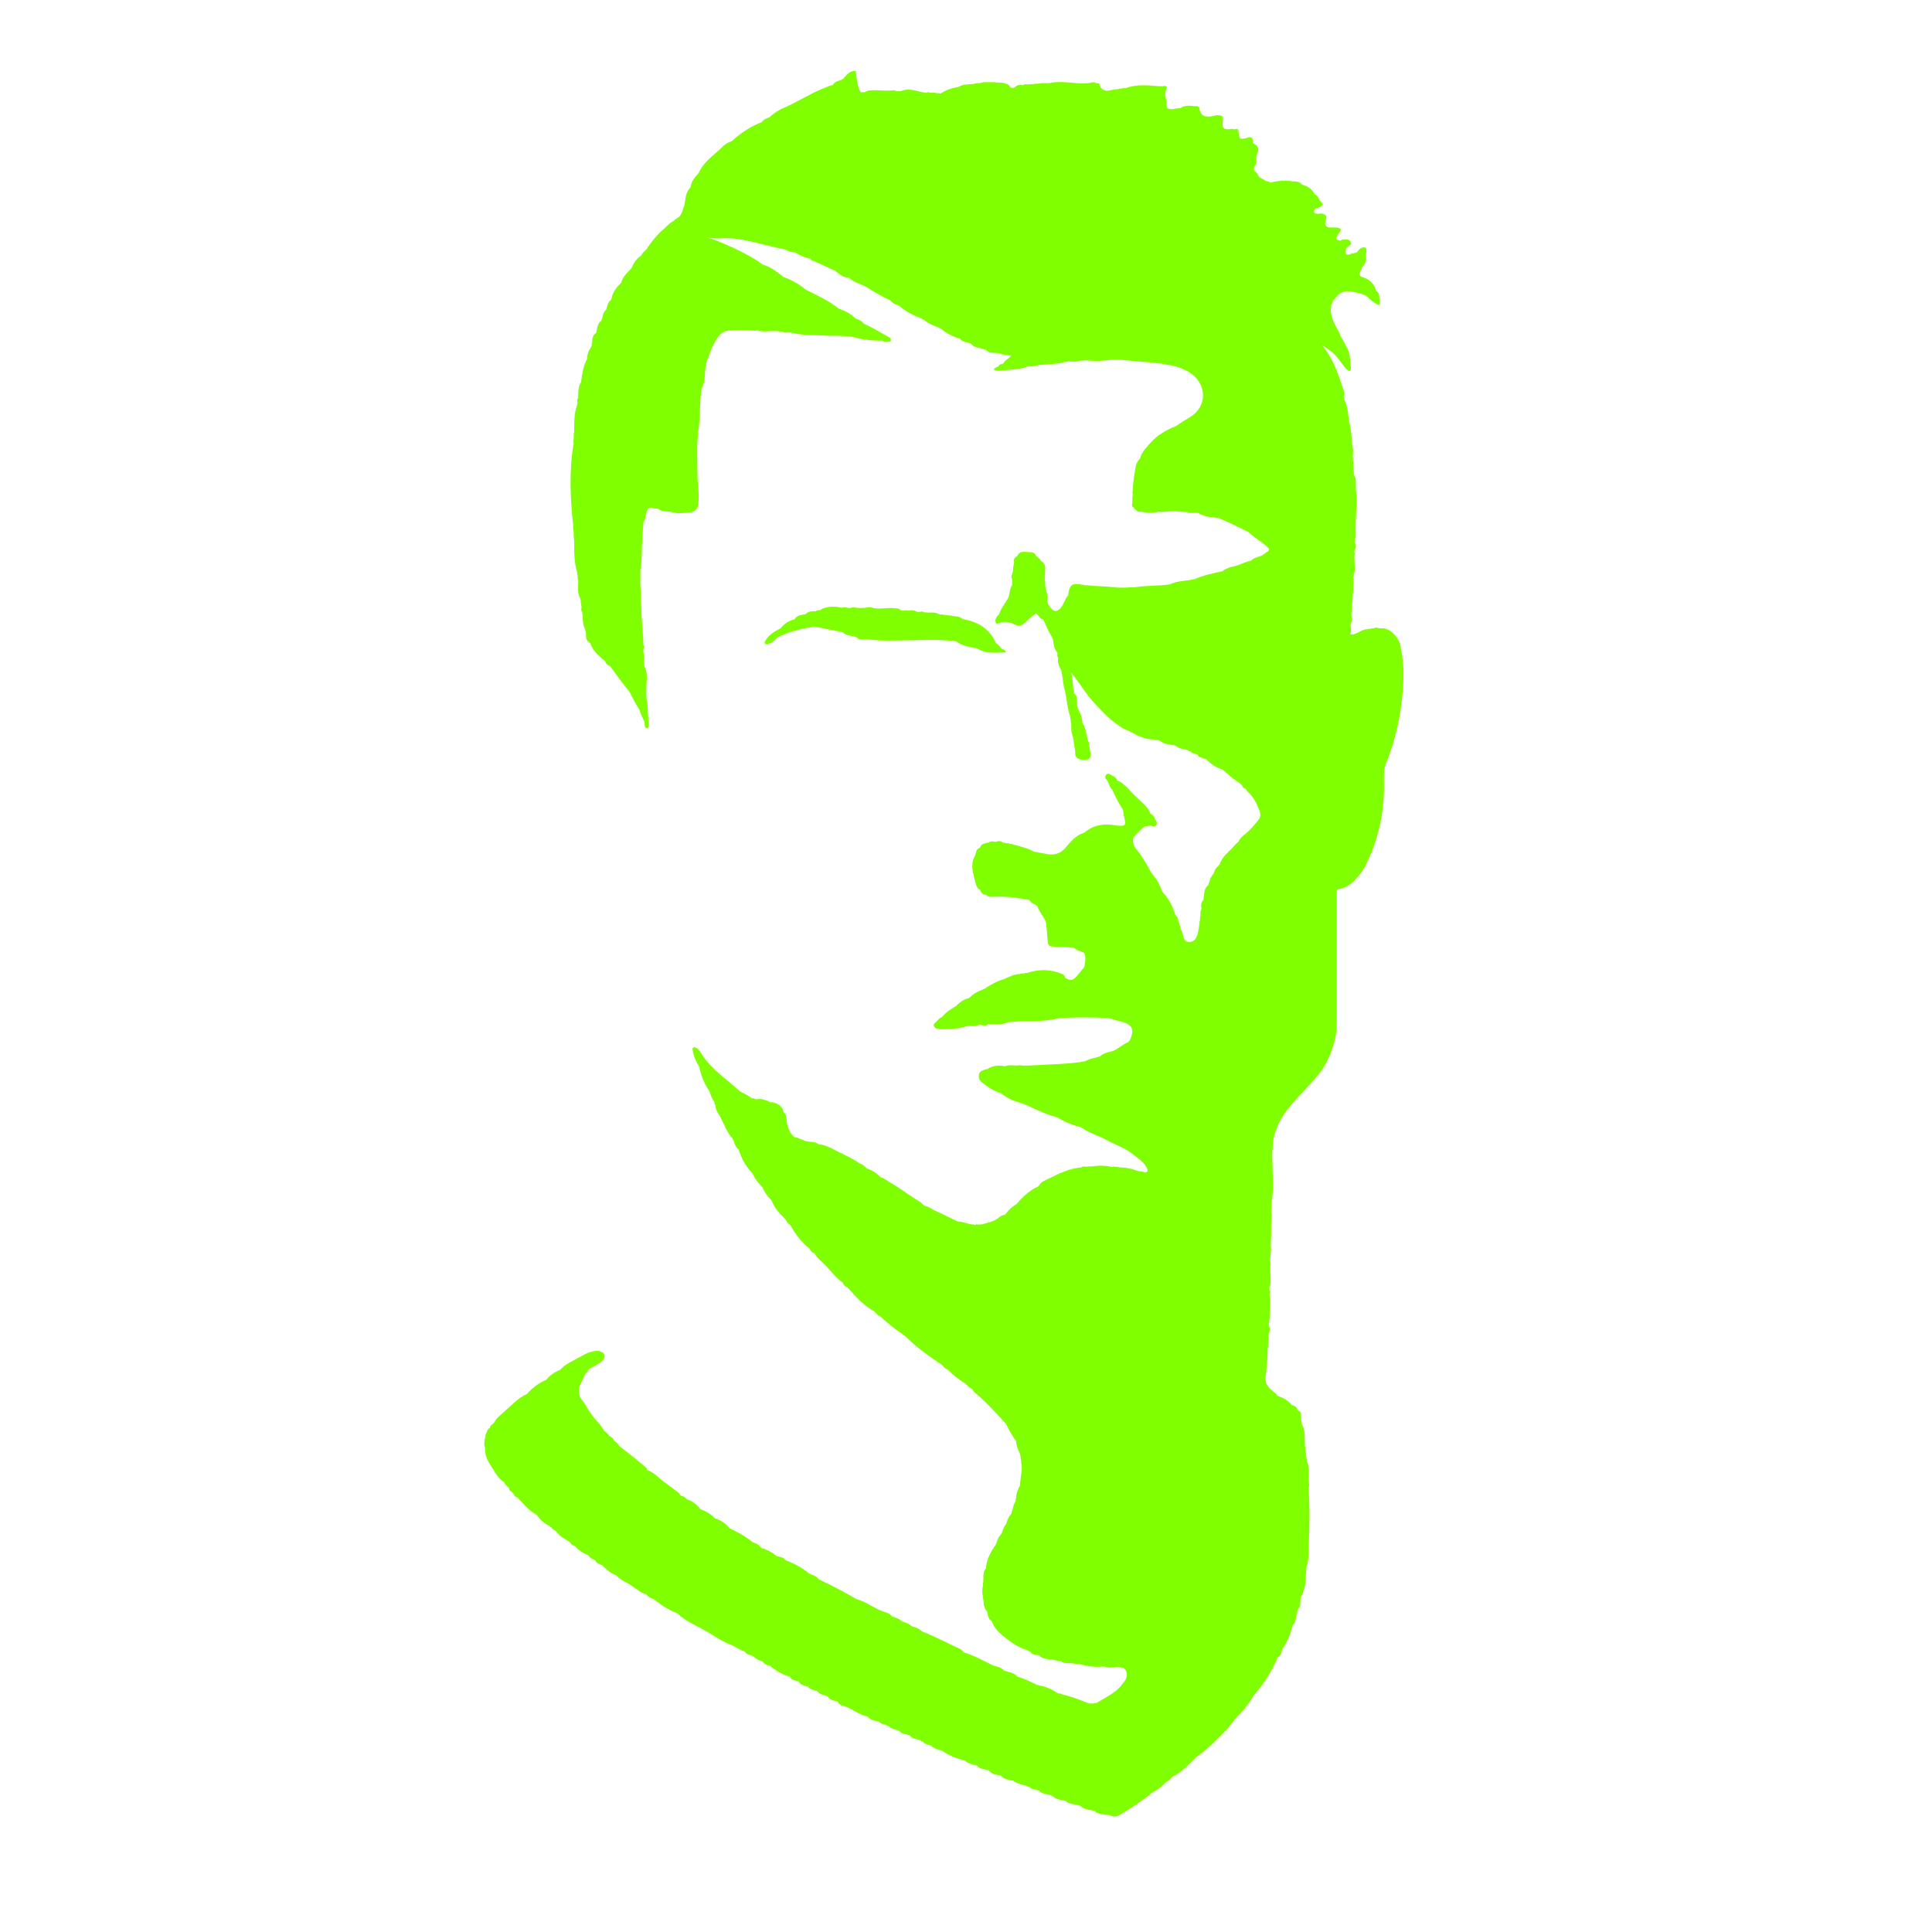
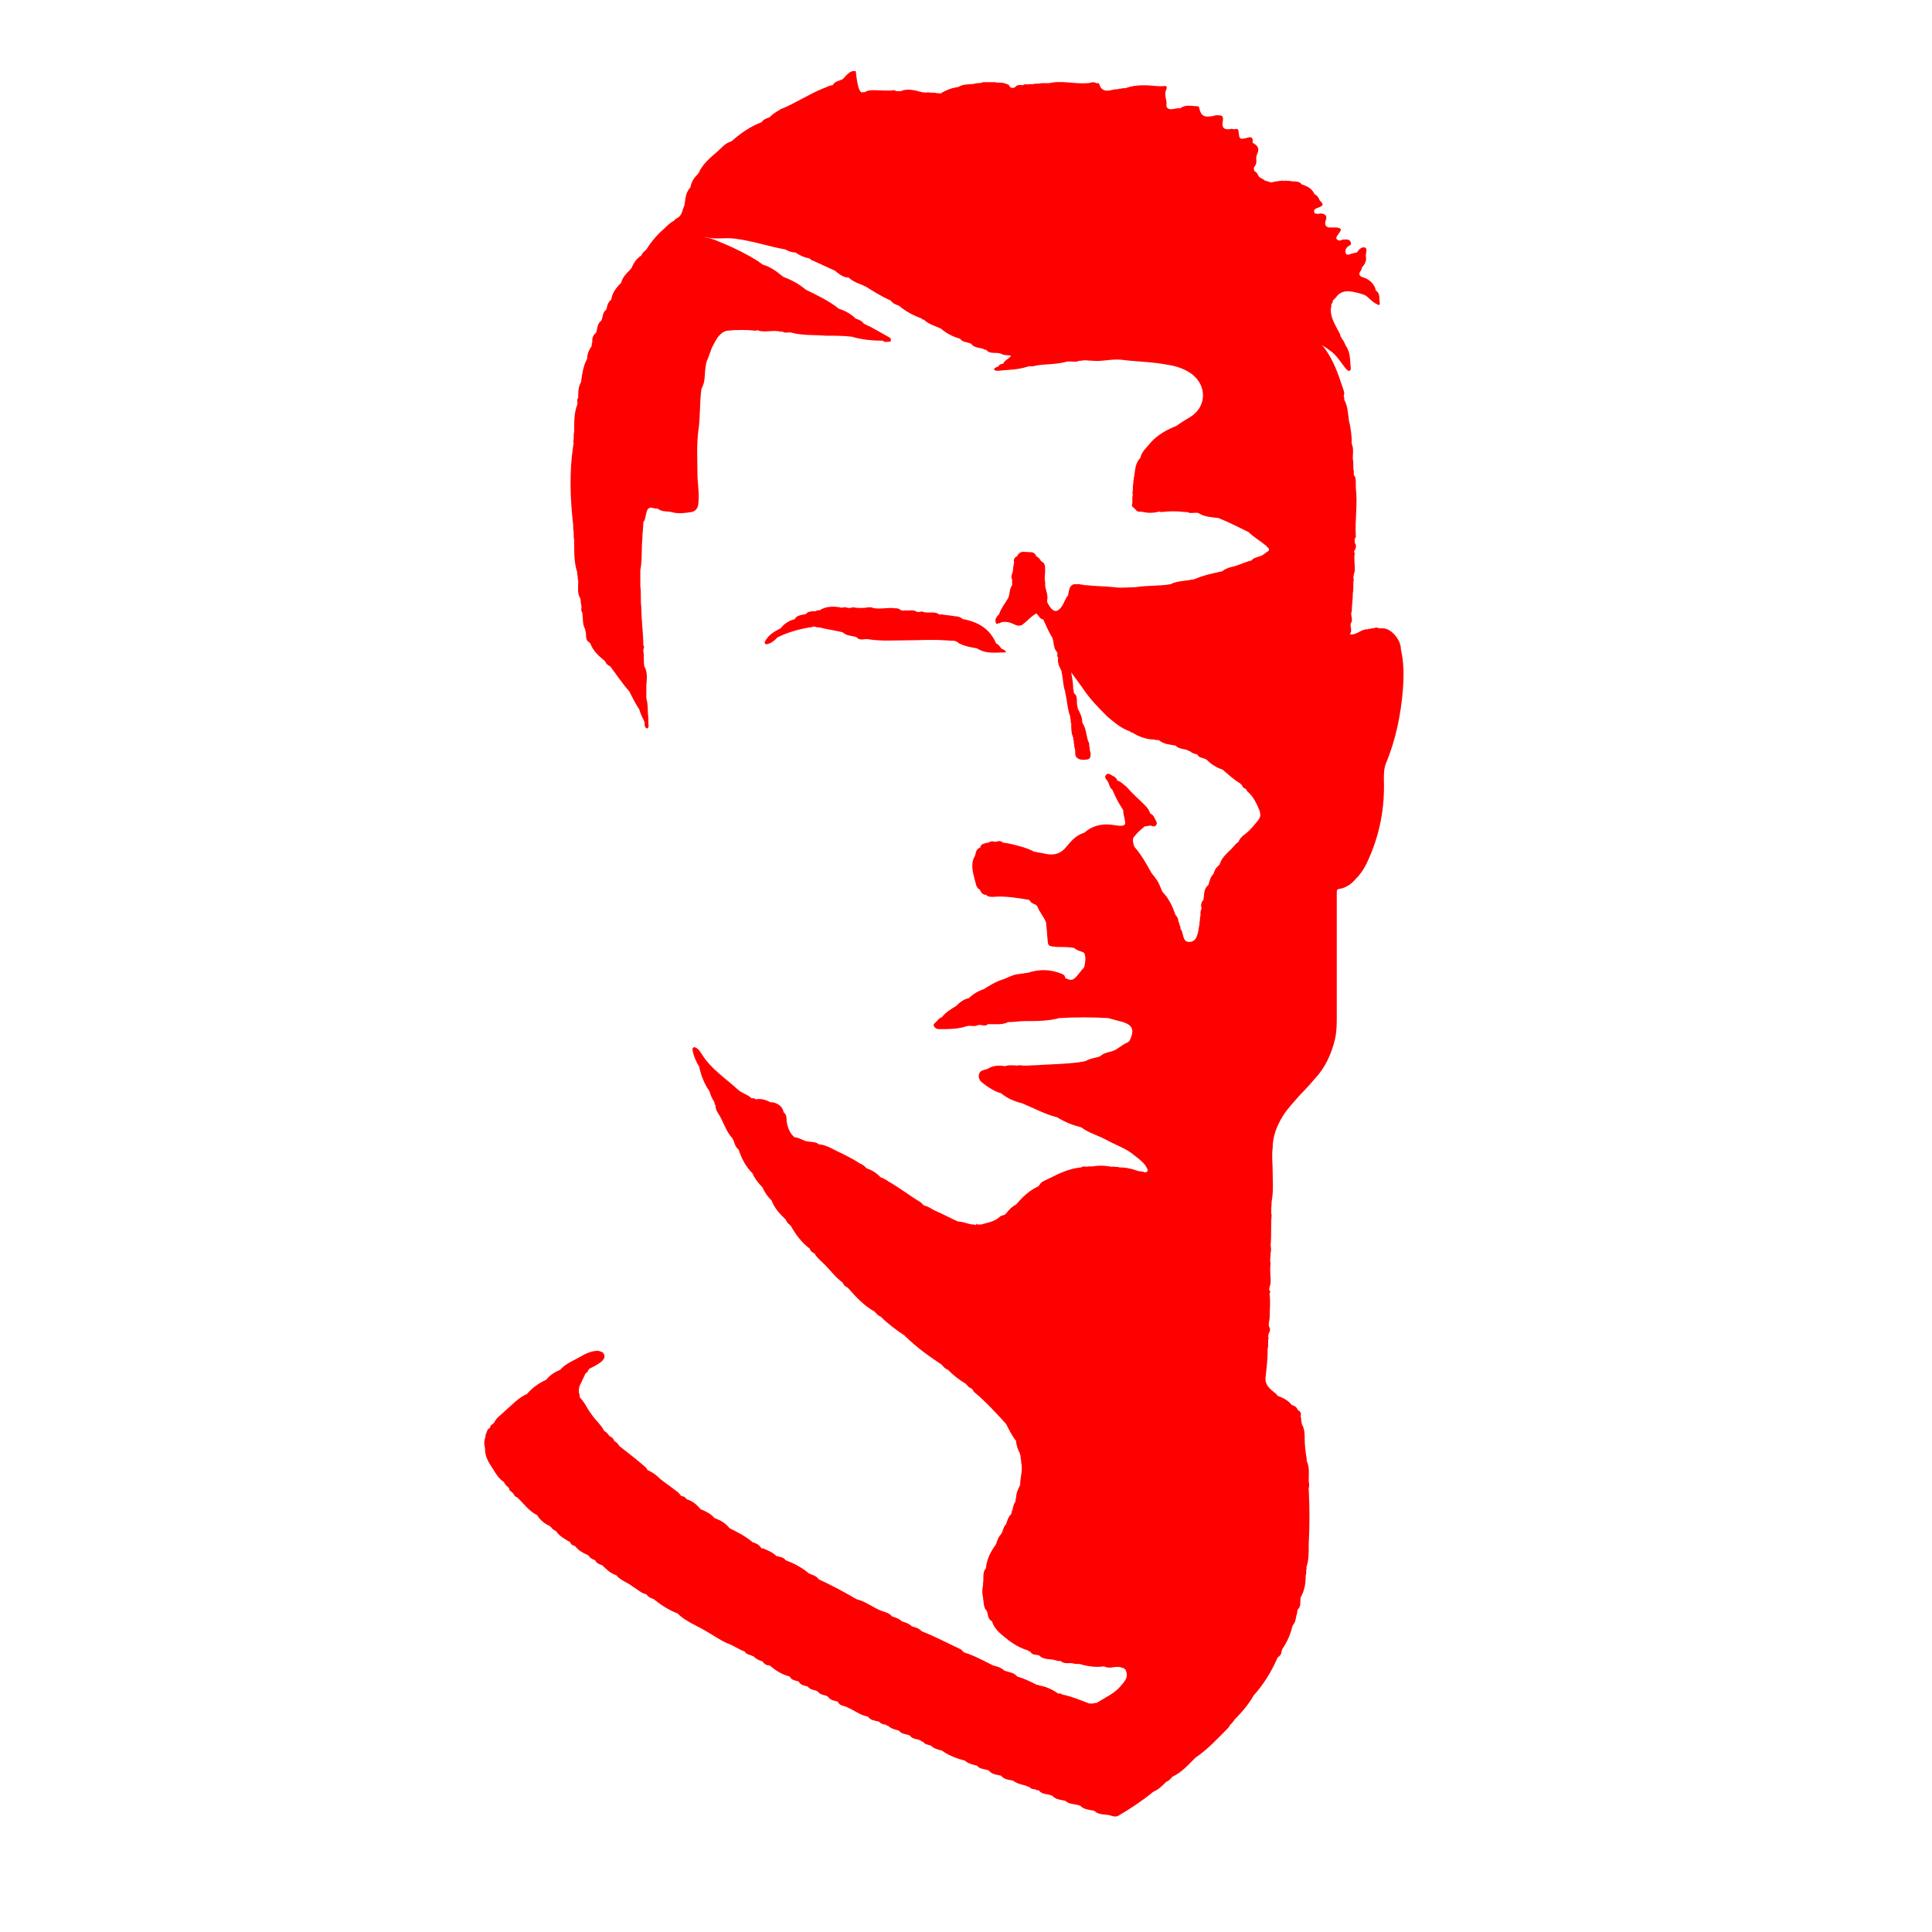
<svg xmlns="http://www.w3.org/2000/svg" version="1.1" id="Layer_1" x="0px" y="0px" viewBox="0 0 192.8 192.8" style="enable-background:new 0 0 192.8 192.8;" xml:space="preserve">
  <style type="text/css">
- 	.st0{fill:chartreuse;}
+ 	.st0{fill:red;}
</style>
  <path class="st0" d="M86.1,9.2c0.1,0,0.1,0,0.2,0c0.3-0.2,0.6-0.2,1-0.2c0.6,0,1.3,0.1,1.9,0c0.1,0,0.2,0.1,0.3,0.1  c0.1,0,0.2,0,0.4,0C90.5,8.8,91.3,9,92,9.2c0.2,0,0.4,0.1,0.6,0c0.3,0.1,0.6,0,0.9,0.1c0,0,0.1,0,0.1,0c0,0,0.1,0,0.1,0  c0.1,0,0.2,0.1,0.2,0c0.5-0.3,1-0.5,1.6-0.6c0,0,0.1,0,0.1,0c0.6-0.4,1.2-0.2,1.9-0.4c0.2,0,0.4,0,0.6-0.1c0.4,0,0.8,0,1.2,0  c0.3,0.1,0.6,0,0.9,0.1c0.3,0.1,0.5,0.1,0.6,0.4c0.2,0.1,0.3,0.1,0.5,0l0,0c0.2-0.3,0.6-0.2,0.8-0.2l0,0c0.2-0.2,0.4,0,0.6-0.1  c0.1,0,0.3,0,0.4,0c0.2-0.1,0.5,0,0.8-0.1c0.3,0,0.5,0,0.8,0c1.2-0.3,2.5,0.1,3.8,0c0.3,0,0.6-0.2,0.9,0c0.1,0,0.1,0,0.2,0  c0.2,0.1,0.1,0.3,0.3,0.5l0,0c0.5,0.5,1,0.1,1.6,0.1c0,0,0.1,0,0.1,0c0.1-0.1,0.3,0,0.4-0.1c0.1,0,0.2,0,0.3,0  c1.1-0.4,2.2-0.3,3.3-0.2c0.2,0,0.3,0,0.5,0c0.3-0.1,0.4,0.1,0.3,0.3c-0.3,0.6,0.1,1.1,0,1.6c0,0.3,0.2,0.4,0.5,0.4  c0.2,0,0.5-0.1,0.7-0.1c0.1,0,0.1,0,0.2,0c0.5-0.4,1.1-0.2,1.7-0.2c0.1,0,0.2,0.1,0.2,0.3c0.2,0.7,0.5,0.8,1.2,0.7  c0.2,0,0.3-0.1,0.5-0.1c0.7,0,0.7,0.1,0.6,0.8c0,0,0,0.1,0,0.1c0,0.4,0.2,0.5,0.6,0.5c0.2,0,0.3-0.1,0.5,0c0,0,0.1,0,0.1,0  c0.3-0.1,0.4,0,0.4,0.3c0.1,0.7,0.1,0.7,0.7,0.6c0.3-0.1,0.8-0.3,0.7,0.4c0,0,0,0.1,0.1,0.1c0.5,0.3,0.6,0.6,0.3,1.2l0,0  c-0.1,0.4,0.1,0.8-0.2,1.1l0,0c-0.1,0.2-0.1,0.3,0,0.5l0,0c0.3,0.1,0.3,0.4,0.5,0.6l0,0c0.2,0.1,0.4,0.2,0.5,0.3l0,0l0,0  c0.2,0.1,0.4,0.1,0.6,0.2l0,0c0.2,0,0.4-0.1,0.6-0.1c0,0,0.1,0,0.1,0c0.2-0.1,0.4,0,0.5-0.1c0.1,0.1,0.2,0.1,0.2,0  c0.2,0.1,0.5,0,0.7,0.1c0,0,0,0,0.1,0c0.3,0,0.7,0,0.9,0.3l0,0l0,0c0.6,0.2,1,0.4,1.3,1l0,0c0.3,0.1,0.4,0.4,0.5,0.6l0,0  c0.4,0.4,0.4,0.5-0.1,0.7c-0.3,0.1-0.6,0.2-0.4,0.6c0.2,0,0.4,0.1,0.5,0c0.5,0,0.8,0.2,0.6,0.7c-0.1,0.3-0.1,0.6,0.3,0.7  c0.3,0,0.5,0,0.8,0c0.5,0.1,0.5,0.2,0.2,0.6c-0.1,0.2-0.5,0.5,0,0.7c0.1,0,0.2,0,0.2,0c0.1-0.1,0.3-0.1,0.5-0.1c0.2,0,0.4,0,0.5,0.3  c0.1,0.2-0.1,0.3-0.3,0.4c-0.2,0.2-0.3,0.4-0.2,0.7c0.1,0.2,0.4,0.1,0.6,0c0.2,0,0.3-0.1,0.5-0.1l0,0l0,0c0.2-0.3,0.5-0.6,0.8-0.5  c0.3,0.1,0.1,0.5,0.1,0.8c0,0,0,0.1,0,0.1c0.1,0.4-0.1,0.8-0.4,1.1l0,0c0,0.1,0,0.2-0.1,0.3c-0.3,0.4-0.1,0.6,0.3,0.7  c0.6,0.2,1.1,0.7,1.2,1.3l0,0c0.5,0.3,0.3,0.9,0.4,1.3c0,0.1-0.1,0.2-0.2,0.1l0,0l0,0c-0.5-0.2-0.8-0.6-1.2-0.9l0,0  c-0.4-0.2-0.9-0.3-1.4-0.4c-0.6-0.1-1.2,0-1.6,0.6c-0.1,0.1-0.2,0.2-0.3,0.3l0,0l0,0c0,0.1,0,0.2-0.1,0.3l0,0  c-0.1,0.1,0,0.3-0.1,0.5c0,0,0,0.1,0,0.1c0,0,0,0,0,0c0,0.9,0.5,1.6,0.9,2.4c0.1,0.1,0,0.2,0.1,0.3l0,0c0.1,0.1,0.1,0.2,0.1,0.2l0,0  c0.2,0.2,0.3,0.5,0.4,0.7l0,0c0.5,0.7,0.4,1.5,0.5,2.2c0,0.1,0,0.2-0.1,0.3c-0.1,0.1-0.2-0.1-0.3-0.1c-0.6-0.7-1-1.5-1.8-2  c-0.2-0.2-0.5-0.3-0.7-0.5c1.1,1.3,1.6,2.8,2.1,4.3c0.1,0.3,0.2,0.5,0.1,0.8c0,0,0,0.1,0,0.1c0.1,0.1,0,0.3,0.1,0.4l0,0  c0.3,0.6,0.3,1.2,0.4,1.8c0,0,0,0.1,0,0.1c0.2,0.8,0.3,1.6,0.3,2.4l0,0c0.2,0.5,0.1,0.9,0.1,1.4c0,0,0,0.1,0,0.1  c0.1,0.4,0,0.8,0.1,1.2c0,0.2,0,0.3,0,0.4c0.2,0.2,0.2,0.5,0.2,0.8c0,0.2,0,0.3,0,0.5c0.2,1.6-0.1,3.2,0,4.8c0,0.1,0,0.2-0.1,0.2  c0,0.2,0,0.3,0,0.5c0.2,0.2,0.1,0.5,0,0.7c-0.1,0.1-0.1,0.2,0,0.3c-0.1,0.5,0,1,0,1.5c0,0.2,0,0.4-0.1,0.6c0,0.2-0.1,0.4,0,0.5  c-0.1,0.5,0,0.9-0.1,1.4c0,0,0,0.1,0,0.1c0,0.6-0.1,1.1-0.1,1.7l0,0l0,0c-0.2,0.4,0.2,0.8-0.1,1.2l0,0c-0.1,0.4,0.2,0.7-0.1,1.1  c0.7,0.1,1.1-0.5,1.7-0.5c0,0,0.1,0,0.1,0c0.1-0.1,0.3,0,0.4-0.1c0.1,0,0.1,0,0.2,0c0.2-0.1,0.3-0.1,0.5,0c0.1,0,0.3,0,0.4,0  c0.8,0,1.8,1.1,1.8,2.1c0.3,1.3,0.3,2.6,0.2,4c-0.2,2.5-0.7,5-1.7,7.4c-0.2,0.5-0.2,1.1-0.2,1.6c0.1,2.8-0.4,5.5-1.6,8.1  c-0.3,0.7-0.7,1.3-1.2,1.8c-0.4,0.5-1,0.9-1.6,1c-0.2,0-0.3,0.1-0.3,0.3c0,0.1,0,0.3,0,0.4c0,4,0,7.9,0,11.9c0,0.8,0,1.7-0.2,2.5  c-0.3,1.2-0.8,2.4-1.6,3.4c-0.6,0.7-1.2,1.4-1.9,2.1c-0.6,0.7-1.2,1.3-1.7,2.1c-0.6,1-1,2-1,3.2c-0.1,0.7,0,1.5,0,2.2  c0,1,0.1,2.1-0.1,3.1c0,0.5-0.1,0.9,0,1.4c-0.1,1,0,1.9-0.1,2.9c0,0.3,0.1,0.5,0,0.8c0,0.4-0.1,0.8,0,1.1c-0.1,0.6,0,1.1,0,1.7  c0,0.2,0,0.4-0.1,0.6c0,0.1-0.1,0.2,0,0.4c0.1,0.1,0.1,0.2,0,0.2l0,0c0,0.1,0,0.1,0,0.2l0,0c0.1,0.8,0,1.5,0,2.3c0,0.3-0.2,0.7,0,1  c0.1,0.2,0,0.4-0.1,0.6c0,0.1-0.1,0.3,0,0.4c-0.1,0.4,0,0.8-0.1,1.1c0,0.1,0,0.2,0,0.2c0,0.9-0.1,1.7-0.2,2.6  c-0.1,0.7,0.3,1.1,0.8,1.5c0.1,0.1,0.3,0.2,0.4,0.4l0,0c0.6,0.2,1.1,0.5,1.4,0.9l0,0c0.3,0.1,0.5,0.2,0.6,0.5l0,0  c0.2,0.1,0.4,0.3,0.3,0.6c0,0,0,0.1,0,0.1c0.1,0.2,0,0.4,0.1,0.5c0,0.1,0,0.1,0,0.2c0.3,0.5,0.3,1,0.3,1.5c0,0.7,0.1,1.4,0.2,2  c0,0.1,0,0.1,0,0.2c0.3,0.6,0.2,1.3,0.2,1.9c0,0.3,0.1,0.5,0,0.8c0,0,0,0.1,0,0.1c0.1,1.8,0.1,3.7,0,5.5c0,0.1,0,0.2,0,0.2  c0,0.7,0,1.4-0.2,2c0,0.1-0.1,0.1,0,0.2c-0.1,0.2,0,0.5-0.1,0.7l0,0l0,0c0,0.8-0.1,1.5-0.5,2.2l0,0c-0.1,0.4,0.1,0.9-0.3,1.2  c0,0,0,0.1,0,0.1c-0.1,0.1,0,0.3-0.1,0.4l0,0c-0.1,0.4-0.1,0.8-0.4,1.1l0,0c-0.2,0.8-0.5,1.6-1,2.3l0,0c-0.1,0.1,0,0.2-0.1,0.2l0,0  c0,0.3-0.1,0.5-0.4,0.7l0,0c-0.6,1.4-1.4,2.7-2.4,3.8l0,0c-0.5,0.9-1.2,1.7-1.9,2.4l0,0c-0.1,0.2-0.3,0.4-0.5,0.6l0,0l0,0  c0,0.1-0.1,0.2-0.2,0.3c-1,1-2,2.1-3.2,2.9l0,0c-0.7,0.7-1.4,1.5-2.3,1.9l0,0c-0.2,0.2-0.3,0.4-0.6,0.5l0,0l0,0  c-0.4,0.4-0.8,0.8-1.3,1l0,0c-1.1,0.9-2.3,1.7-3.5,2.4c-0.2,0.1-0.4,0.1-0.7,0l0,0c-0.5-0.2-1.2,0-1.7-0.5l0,0  c-0.5-0.1-1-0.1-1.4-0.5l0,0l0,0c-0.5-0.2-1.1-0.1-1.5-0.5l0,0c-0.5-0.1-0.9-0.1-1.3-0.5l0,0c-0.4-0.2-1-0.1-1.3-0.5l0,0  c-0.1-0.1-0.3,0-0.3-0.1l0,0c-0.2-0.1-0.5,0-0.7-0.3l0,0c-0.1,0-0.2,0-0.3-0.1l0,0c-0.4-0.1-0.9-0.2-1.3-0.5l0,0  c-0.4-0.1-0.9-0.1-1.2-0.5l0,0c-0.4-0.1-0.9-0.1-1.2-0.5l0,0c-0.4-0.2-0.9-0.1-1.2-0.5l0,0c-0.4-0.1-0.9-0.2-1.2-0.5l0,0  c-0.8-0.2-1.6-0.5-2.3-1l0,0c-0.4-0.1-0.8-0.2-1.1-0.5l0,0c-0.3-0.1-0.6-0.1-0.8-0.4l0,0c-0.1,0-0.2,0-0.2-0.1l0,0  c-0.4-0.2-0.8-0.1-1.1-0.5l0,0c-0.4-0.2-0.8-0.1-1.1-0.5l0,0c-0.4-0.1-0.8-0.2-1.1-0.5l0,0c-0.1,0-0.2,0-0.2-0.1l0,0  c-0.3,0-0.5-0.1-0.7-0.3l0,0c-0.4-0.1-0.8-0.1-1.1-0.5l0,0c-0.7-0.1-1.3-0.6-2-0.9c-0.3-0.2-0.8-0.1-1-0.6l0,0  c-0.4-0.1-0.7-0.1-1-0.5l0,0c-0.3-0.2-0.7-0.1-1-0.5l0,0c-0.3-0.2-0.7-0.1-1-0.5l0,0c-0.3-0.1-0.7-0.1-0.9-0.5l0,0  c-0.3-0.1-0.7-0.1-0.9-0.5l0,0c-0.8-0.2-1.4-0.6-2-1.1l0,0c-0.3,0-0.5-0.1-0.7-0.4l0,0l0,0c-0.3-0.1-0.6-0.2-0.9-0.5l0,0  c-0.1-0.1-0.2,0-0.2-0.1l0,0c-0.3-0.1-0.5-0.1-0.7-0.4l0,0l0,0c-0.6-0.2-1.1-0.6-1.7-0.8c-0.7-0.3-1.4-0.8-2.1-1.2  c-1-0.6-2.1-1-2.9-1.8l0,0c-0.8-0.3-1.6-0.8-2.2-1.3l0,0l0,0c-0.1,0-0.1,0-0.1-0.1l0,0c-0.3-0.1-0.6-0.2-0.8-0.5l0,0  c-0.5-0.1-0.9-0.5-1.4-0.8c-0.5-0.4-1.2-0.6-1.6-1.1l0,0c-0.6-0.2-1-0.6-1.4-1l0,0c-0.3-0.1-0.6-0.2-0.7-0.5l0,0  c-0.3-0.1-0.5-0.2-0.7-0.5c-0.5-0.2-1-0.5-1.3-0.9l0,0c-0.2-0.1-0.4-0.1-0.5-0.4l0,0c-0.5-0.3-1.1-0.6-1.4-1.1l0,0  c-0.2-0.1-0.4-0.2-0.5-0.4l0,0c-0.1,0-0.1-0.1-0.1-0.1l0,0c-0.5-0.2-1-0.6-1.3-1.1l0,0c-0.8-0.4-1.3-1.1-1.9-1.7l0,0l0,0  c-0.1,0-0.1-0.1-0.1-0.1l0,0l0,0c-0.2,0-0.3-0.2-0.4-0.4l0,0l0,0c-0.1,0-0.1-0.1-0.1-0.1l0,0l0,0c-0.2-0.1-0.3-0.2-0.3-0.4l0,0l0,0  c-0.2-0.2-0.4-0.3-0.5-0.6l0,0c-0.5-0.3-0.8-0.8-1.1-1.3c-0.4-0.6-0.8-1.2-0.8-2c0,0,0-0.1,0-0.1c-0.1-0.3-0.1-0.6,0-1l0,0  c0.1-0.1,0-0.3,0.1-0.4l0,0c0.1-0.2,0.1-0.5,0.4-0.6c0-0.2,0.1-0.3,0.3-0.4l0,0c0-0.1,0.1-0.1,0.1-0.1l0,0c0.2-0.5,0.7-0.8,1.1-1.2  c0.7-0.6,1.3-1.3,2.2-1.7l0,0c0.5-0.6,1.2-1.1,1.9-1.4l0,0c0.4-0.5,0.9-0.8,1.4-1l0,0c0.5-0.6,1.3-0.9,2-1.3  c0.5-0.3,1.1-0.6,1.8-0.6l0,0c0.3,0.1,0.5,0.1,0.6,0.4c0.1,0.3-0.1,0.5-0.3,0.7c-0.4,0.3-0.8,0.5-1.2,0.7l0,0c0,0.1-0.1,0.1-0.1,0.1  l0,0l0,0c0,0.2-0.2,0.3-0.3,0.4l0,0c-0.1,0.3-0.3,0.6-0.4,0.9c-0.2,0.3-0.3,0.7-0.2,1.1l0,0l0,0c0.1,0.1,0,0.3,0.1,0.4l0,0  c0.5,0.5,0.7,1.1,1.1,1.6c0.4,0.6,1,1.1,1.3,1.7l0,0c0.2,0.1,0.4,0.3,0.5,0.5l0,0c0.2,0.1,0.4,0.2,0.5,0.5l0,0  c0.2,0.1,0.4,0.3,0.5,0.5l0,0c0.9,0.7,1.8,1.4,2.6,2.1c0.1,0.1,0.2,0.2,0.2,0.3l0,0l0,0c0.5,0.2,0.9,0.5,1.3,0.9  c0.5,0.4,1.1,0.8,1.6,1.2c0.2,0.1,0.3,0.3,0.5,0.5l0,0c0.2,0,0.4,0.1,0.5,0.3l0,0c0.6,0.2,1,0.5,1.4,1l0,0c0.5,0.2,1.1,0.5,1.4,0.9  l0,0c0.6,0.2,1.1,0.5,1.5,1l0,0c0.8,0.4,1.6,0.8,2.3,1.4l0,0c0.3,0.1,0.6,0.2,0.8,0.5l0,0c0,0,0.1,0.1,0.1,0.1c0,0,0,0.1,0.1,0  c0.5,0.2,1,0.4,1.4,0.8c0,0,0,0,0.1,0c0.3,0.1,0.6,0.1,0.8,0.4l0,0l0,0c0.8,0.3,1.6,0.7,2.3,1.3l0,0c0.1,0.1,0.2,0,0.2,0.1l0,0  c0.3,0.1,0.6,0.2,0.8,0.5l0,0c1.3,0.6,2.6,1.3,3.8,2l0,0c0.9,0.2,1.7,0.9,2.6,1.2c0.3,0.1,0.7,0.2,0.9,0.5l0,0  c0.3,0.1,0.7,0.2,1,0.5l0,0c0.3,0.1,0.7,0.2,1,0.5l0,0c0.4,0.1,0.7,0.2,1,0.5l0,0c1.3,0.5,2.6,1.2,3.9,1.8c0.1,0.1,0.2,0.2,0.3,0.3  l0,0c1,0.3,1.9,0.8,2.9,1.3l0,0c0.4,0.1,0.8,0.2,1.1,0.5l0,0c0.5,0.2,1,0.2,1.3,0.6l0,0c0.7,0.2,1.3,0.5,1.9,0.8l0,0  c0.1,0.1,0.3,0,0.3,0.1l0,0l0,0c0.7,0.1,1.3,0.4,1.9,0.8c0,0,0,0,0.1,0c0.1,0,0.2,0,0.3,0.1l0,0c1,0.2,1.9,0.6,2.7,0.9  c0,0,0.1,0,0.1,0c0,0,0.1,0,0.1,0c0.1,0,0.2,0,0.2,0c0.1-0.1,0.3,0,0.4-0.1l0,0c0.8-0.5,1.7-0.9,2.3-1.6c0.4-0.5,0.9-0.9,0.5-1.7  l0,0c-0.1,0-0.1-0.1-0.1-0.1l0,0c-0.1-0.1-0.3,0-0.3-0.1l0,0c-0.6-0.2-1.1,0.2-1.7-0.1c0,0-0.1,0-0.1,0c-0.7,0.1-1.5,0-2.2-0.2l0,0  l0,0c-0.2-0.1-0.5,0-0.8-0.1l0,0c-0.4-0.1-0.8,0.1-1.2-0.2l0,0c-0.1-0.1-0.3,0-0.5-0.1l0,0c-0.6-0.2-1.2,0-1.7-0.5l0,0  c-0.3-0.1-0.7,0-0.9-0.4l0,0c-0.1,0-0.2,0-0.2-0.1l0,0c-1.1-0.3-2-1-2.9-1.8c-0.3-0.3-0.6-0.7-0.7-1.1l0,0c-0.4-0.2-0.4-0.6-0.5-1  l0,0c-0.4-0.4-0.3-0.9-0.4-1.3c0,0,0-0.1,0-0.1c-0.1-0.4-0.1-0.8,0-1.2c0-0.1,0-0.1,0-0.2c0.1-0.5-0.1-1.1,0.3-1.5c0,0,0,0,0-0.1  c0.1-0.9,0.5-1.6,1-2.3l0,0c0.1-0.3,0.2-0.7,0.5-1l0,0c0.2-0.3,0.2-0.7,0.5-1l0,0c0.1-0.3,0.2-0.7,0.5-1l0,0c0.1-0.1,0-0.3,0.1-0.3  l0,0c0.1-0.3,0.1-0.6,0.3-0.9l0,0c0.1-0.1,0-0.3,0.1-0.4l0,0c0-0.5,0.2-0.9,0.4-1.3l0,0c0-0.8,0.3-1.5,0.1-2.3c0-0.1,0-0.1,0-0.2  c-0.1-0.2,0-0.4-0.1-0.5c0,0,0-0.1,0-0.1c-0.2-0.4-0.4-0.9-0.4-1.3l0,0c-0.4-0.5-0.7-1.1-1-1.7l0,0c-1-1.1-2-2.2-3.2-3.2  c-0.1-0.1-0.1-0.2-0.2-0.3l0,0c-0.2-0.1-0.4-0.2-0.5-0.4l0,0l0,0c-0.1,0-0.1-0.1-0.1-0.1l0,0c-0.7-0.4-1.3-0.9-1.8-1.4l0,0  c-0.2-0.1-0.4-0.2-0.5-0.4l0,0c-0.1,0-0.1-0.1-0.1-0.1l0,0c-1.2-0.8-2.5-1.7-3.6-2.8l0,0c-0.1,0-0.1-0.1-0.1-0.1l0,0  c-0.9-0.6-1.7-1.2-2.4-1.9l0,0c-0.2-0.1-0.4-0.2-0.5-0.4l0,0c-0.1,0-0.1-0.1-0.1-0.1l0,0c-1.1-0.6-1.9-1.5-2.7-2.4l0,0  c-0.2-0.1-0.4-0.2-0.5-0.5l0,0c-0.7-0.5-1.2-1.2-1.8-1.8c-0.4-0.4-0.8-0.7-1-1.1l0,0c-0.2-0.1-0.4-0.2-0.5-0.5l0,0l0,0  c-0.8-0.6-1.4-1.4-1.9-2.3l0,0c-0.1,0-0.1-0.1-0.1-0.1l0,0c-0.2-0.1-0.3-0.3-0.4-0.5l0,0c-0.6-0.6-1.1-1.1-1.4-1.9l0,0  c-0.4-0.4-0.7-0.8-0.9-1.3l0,0c-0.4-0.4-0.8-0.9-1-1.4l0,0c-0.7-0.7-1.1-1.5-1.4-2.4l0,0c-0.3-0.2-0.4-0.6-0.5-0.9l0,0  c0,0-0.1-0.1-0.1-0.2l0,0c-0.5-0.5-0.8-1.3-1.1-1.9c-0.2-0.5-0.6-0.8-0.6-1.4l0,0c-0.1-0.1-0.1-0.2-0.1-0.3l0,0  c-0.2-0.3-0.4-0.7-0.5-1.1l0,0c-0.5-0.7-0.8-1.5-1-2.3c0,0,0-0.1,0-0.1c-0.3-0.5-0.6-1.1-0.7-1.8c0-0.1,0.1-0.2,0.2-0.2  c0.4,0.1,0.6,0.5,0.8,0.8c0.9,1.4,2.3,2.3,3.5,3.4c0.4,0.4,1,0.5,1.4,0.9c0,0,0.1,0,0.1,0c0.1,0,0.2,0,0.3,0.1c0,0,0.1,0,0.1,0  c0.5-0.1,1,0.1,1.4,0.3c0.1,0,0.1,0,0.2,0c0.5,0.1,1,0.4,1.1,1l0,0c0.3,0.2,0.3,0.6,0.3,0.9c0.1,0.6,0.3,1.2,0.8,1.6l0,0  c0.4,0,0.8,0.3,1.2,0.4c0,0,0.1,0,0.1,0c0.4,0.1,0.8,0,1.1,0.3c0,0,0.1,0,0.1,0c0.8,0.1,1.5,0.6,2.2,0.9c0.6,0.3,1.2,0.6,1.8,1  c0.3,0.1,0.5,0.3,0.7,0.5l0,0l0,0c0.6,0.2,1,0.5,1.4,0.9l0,0c0.4,0.1,0.7,0.4,1.1,0.6c1,0.6,1.9,1.3,2.9,1.9  c0.1,0.1,0.2,0.2,0.3,0.3l0,0c0.5,0.1,0.8,0.4,1.3,0.6c0.7,0.3,1.4,0.7,2.1,1l0,0c0.6,0,1,0.3,1.6,0.3c0.1,0,0.2,0.1,0.2,0  c0-0.1,0.1-0.1,0.1,0c0.1,0,0.2,0,0.4,0c0.7-0.2,1.4-0.3,1.9-0.8c0.1-0.1,0.3-0.1,0.5-0.2l0,0c0,0,0.1-0.1,0.1-0.1l0,0  c0.3-0.4,0.6-0.7,1-0.9l0,0c0.6-0.7,1.3-1.4,2.2-1.8l0,0c0,0,0.1-0.1,0.1-0.1l0,0c0.2-0.4,0.6-0.5,1-0.7c1-0.5,2-1,3.2-1.1l0,0  c0.2-0.2,0.5,0,0.7-0.1c0.2,0,0.3,0,0.4,0c0.6-0.1,1.1-0.1,1.7,0c0.1,0,0.3,0.1,0.4,0c0.2,0.1,0.4,0,0.6,0.1c0,0,0.1,0,0.1,0  c0.5,0,0.9,0.1,1.3,0.2c0.3,0.1,0.5,0.2,0.8,0.2c0.2,0,0.4,0.2,0.6,0c0.1-0.2-0.1-0.4-0.2-0.6c-0.3-0.4-0.7-0.7-1.1-1  c-0.8-0.7-1.8-1-2.7-1.5c-0.9-0.5-1.8-0.7-2.6-1.3l0,0c-0.8-0.2-1.6-0.5-2.4-1l0,0c-1.2-0.3-2.3-0.9-3.5-1.4l0,0  c-0.8-0.2-1.5-0.5-2.1-1l0,0c-0.7-0.2-1.3-0.6-1.8-1c-0.3-0.2-0.5-0.5-0.4-0.9c0.1-0.4,0.5-0.4,0.7-0.5c0,0,0.1,0,0.1,0  c0.6-0.4,1.2-0.4,1.8-0.3l0,0l0,0c0.5-0.2,1,0,1.5-0.1c0.5,0.1,1.1,0,1.6,0c1.4-0.1,2.9-0.1,4.3-0.3c0,0,0.1,0,0.1,0  c0.1-0.1,0.3,0,0.4-0.1c0,0,0.1,0,0.1,0c0.5-0.3,1-0.3,1.5-0.5l0,0l0,0c0.3-0.3,0.8-0.4,1.2-0.5c0.6-0.2,1-0.7,1.6-0.9l0,0  c0-0.1,0.1-0.1,0.1-0.1l0,0c0.6-1.2,0.3-1.7-1-2c-0.4-0.1-0.7-0.2-1.1-0.3l0,0l0,0c-1.6-0.1-3.2-0.1-4.9,0l0,0l0,0  c-1.1,0.3-2.3,0.3-3.5,0.3c-0.5,0-1,0.1-1.6,0.1l0,0l0,0c-0.6,0.3-1.3,0.2-2,0.2l0,0l0,0c-0.3,0.3-0.7,0-1,0.1l0,0l0,0  c-0.4,0.2-0.7,0-1.1,0.1l0,0l0,0c-0.9,0.3-1.8,0.3-2.8,0.3c-0.2,0-0.4-0.1-0.5-0.3c-0.1-0.2,0.1-0.3,0.2-0.4  c0.2-0.2,0.3-0.4,0.6-0.5l0,0c0.4-0.5,0.9-0.8,1.4-1.1l0,0c0.4-0.4,0.8-0.7,1.3-0.8l0,0c0.4-0.4,0.9-0.7,1.5-0.9l0,0  c0.6-0.4,1.3-0.8,2-1c0.5-0.2,1-0.5,1.6-0.5l0,0c0.1-0.1,0.3,0,0.5-0.1c0.1,0,0.1,0,0.2,0c1.2-0.4,2.3-0.4,3.5,0.1  c0.2,0.1,0.3,0.2,0.3,0.4l0,0c0.8,0.4,0.9,0.1,1.5-0.6c0.1-0.2,0.3-0.3,0.4-0.5l0,0c0.1-0.5,0.2-0.9,0-1.4l0,0  c-0.3-0.2-0.7-0.2-1-0.5l0,0c-0.6-0.1-1.1-0.1-1.7-0.1c-1-0.1-0.9,0-1-1.2c0-0.4-0.1-0.8-0.1-1.2l0,0c-0.2-0.6-0.7-1.1-0.9-1.7l0,0  l0,0c-0.1,0-0.1,0-0.1-0.1l0,0l0,0c-0.3-0.1-0.5-0.2-0.7-0.5l0,0c-1.2-0.2-2.4-0.4-3.6-0.3c-0.3,0-0.5,0-0.7-0.2l0,0  c-0.3,0-0.5-0.2-0.6-0.5l0,0c-0.4-0.2-0.4-0.6-0.5-0.9h0c-0.2-0.8-0.5-1.7,0-2.5l0,0c0.1-0.3,0.1-0.7,0.5-0.8l0,0l0,0  c0.1-0.4,0.4-0.4,0.7-0.5c0,0,0.1,0,0.1,0c0.2-0.1,0.4-0.2,0.6-0.1c0.1,0,0.2,0,0.2,0c0.3-0.1,0.5-0.1,0.7,0.1c0.1,0,0.1,0,0.2,0  c0.1,0.1,0.3,0,0.4,0.1c0,0,0.1,0,0.1,0c0.8,0.2,1.7,0.4,2.4,0.8c0,0,0.1,0,0.1,0c0.3,0.1,0.7,0.1,1,0.2c0.9,0.2,1.6,0,2.2-0.8  c0.5-0.6,1-1.1,1.7-1.3l0,0c0.8-0.7,1.7-0.9,2.7-0.8c1.8,0.3,1.4,0,1.2-1.2c0-0.1,0-0.3-0.1-0.4l0,0c-0.4-0.6-0.7-1.2-1-1.9l0,0  c-0.3-0.2-0.3-0.6-0.5-0.9l0,0c-0.2-0.2-0.3-0.4-0.1-0.6c0.2-0.2,0.4,0,0.6,0.1c0.2,0.1,0.4,0.2,0.5,0.5l0,0  c0.4,0.1,0.6,0.4,0.9,0.6c0.6,0.7,1.3,1.3,1.9,1.9c0.2,0.2,0.4,0.5,0.5,0.8l0,0c0.3,0.1,0.4,0.4,0.5,0.6c0.1,0.2,0.2,0.3,0.1,0.5  c-0.1,0.2-0.3,0.2-0.5,0.1c-0.1,0-0.2,0-0.3,0l0,0c-0.1,0.1-0.3,0-0.4,0.1l0,0c-0.4,0.3-0.8,0.7-1.1,1.1l0,0c-0.1,0.3,0,0.6,0.1,0.9  l0,0c0.7,0.8,1.2,1.7,1.7,2.6c0.3,0.4,0.6,0.7,0.8,1.2c0.1,0.2,0.2,0.5,0.3,0.7l0,0c0.6,0.6,1,1.4,1.3,2.3l0,0  c0.2,0.2,0.3,0.4,0.3,0.7l0,0c0.1,0.1,0.1,0.2,0.1,0.3l0,0l0,0c0.1,0.1,0.1,0.2,0.1,0.3c0,0,0,0.1,0,0.1c0.2,0.2,0.2,0.5,0.3,0.8  c0.1,0.3,0.2,0.5,0.6,0.5c0.3,0,0.6-0.2,0.7-0.5c0.2-0.4,0.2-0.8,0.3-1.3c0-0.1,0-0.1,0-0.2c0.1-0.2,0-0.4,0.1-0.6  c0-0.1,0-0.2,0-0.2c0-0.2,0-0.3,0.1-0.5c0,0,0-0.1,0-0.1c-0.1-0.3,0-0.6,0.2-0.8c0,0,0,0,0-0.1c0.1-0.5,0-1,0.5-1.4l0,0  c0.1-0.4,0.2-0.8,0.5-1.1l0,0c0.1-0.3,0.2-0.6,0.5-0.8l0,0c0-0.1,0.1-0.1,0.1-0.1l0,0c0.2-0.7,0.7-1.1,1.2-1.6  c0.2-0.2,0.4-0.5,0.7-0.7l0,0c0.1-0.3,0.4-0.6,0.7-0.8c0.5-0.4,0.9-0.9,1.3-1.4c0.2-0.3,0.2-0.5,0.1-0.9c-0.3-0.7-0.6-1.4-1.2-1.9  c-0.1-0.1-0.1-0.1-0.1-0.2l0,0l0,0c-0.1,0-0.1-0.1-0.1-0.1l0,0l0,0c-0.2,0-0.3-0.2-0.4-0.4l0,0l0,0c-0.1,0-0.1-0.1-0.1-0.1l0,0  c-0.7-0.4-1.2-0.9-1.8-1.4l0,0c-0.6-0.2-1.1-0.5-1.6-1l0,0c-0.1-0.1-0.2,0-0.2-0.1l0,0c-0.3-0.1-0.6-0.1-0.7-0.4l0,0  c-0.3-0.1-0.5-0.1-0.7-0.3l0,0c-0.1-0.1-0.2,0-0.2-0.1l0,0c-0.4-0.2-0.9-0.1-1.3-0.5l0,0c-0.5-0.1-1.1-0.1-1.6-0.5l0,0  c-0.1-0.1-0.3,0-0.5-0.1l0,0c-0.8,0-1.6-0.3-2.2-0.7l0,0c-0.1,0-0.2,0-0.2-0.1l0,0l0,0c-0.9-0.3-1.6-0.9-2.3-1.5  c-0.8-0.8-1.6-1.6-2.3-2.6c-0.4-0.6-0.8-1.1-1.3-1.8c0.1,0.6,0.2,1.1,0.2,1.7l0,0c0.1,0.1,0,0.3,0.1,0.4l0,0l0,0  c0.4,0.3,0.2,0.8,0.3,1.2c0,0,0,0.1,0,0.1c0.1,0.1,0,0.2,0.1,0.3l0,0c0.2,0.4,0.4,0.8,0.4,1.2c0,0,0,0.1,0,0.1  c0.4,0.6,0.4,1.3,0.6,1.9l0,0c0.1,0.1,0.1,0.3,0.1,0.4c0,0,0,0.1,0,0.1c0.1,0.1,0,0.3,0.1,0.5l0,0c0.1,0.5,0,0.8-0.4,0.8  c-0.6,0.1-1.1-0.1-1.1-0.6c0-0.2,0-0.5-0.1-0.7c0-0.1,0-0.1,0-0.2c-0.1-0.2,0-0.4-0.1-0.5c0-0.1,0-0.1,0-0.2  c-0.2-0.4-0.2-0.9-0.2-1.3c0,0,0-0.1,0-0.1c-0.1-0.2,0-0.4-0.1-0.5c0-0.1,0-0.1,0-0.2c-0.3-0.8-0.3-1.6-0.5-2.4c0,0,0-0.1,0-0.1  c-0.2-0.5-0.2-1.1-0.3-1.6c0,0,0-0.1,0-0.1c-0.1-0.1,0-0.3-0.1-0.4l0,0l0,0c-0.2-0.4-0.4-0.8-0.3-1.3l0,0c-0.2-0.1,0-0.3-0.1-0.5  l0,0c-0.4-0.4-0.3-1-0.5-1.5l0,0l0,0c-0.4-0.6-0.6-1.2-0.9-1.8c-0.3,0-0.4-0.3-0.6-0.5c-0.1-0.1-0.2-0.1-0.2,0  c-0.4,0.2-0.7,0.6-1.1,0.9c-0.3,0.3-0.6,0.3-1,0.1c-0.4-0.2-0.8-0.3-1.3-0.2l0,0l0,0c-0.1,0.1-0.2,0.1-0.3,0.1l0,0  c-0.1,0.1-0.1,0.1-0.2,0l0,0c-0.2-0.4,0.1-0.7,0.3-0.9l0,0c0.2-0.6,0.6-1.1,0.9-1.6l0,0c0.2-0.4,0.1-0.9,0.4-1.3c0-0.2,0-0.4,0-0.6  c-0.2-0.3,0.1-0.6,0.1-1c0-0.1,0-0.1,0-0.2c0.1-0.1,0-0.3,0.1-0.4c0,0,0-0.1,0-0.1c-0.1-0.3,0.1-0.5,0.3-0.6l0,0  c0.3-0.6,0.7-0.4,1.2-0.4c0,0,0.1,0,0.1,0c0.3,0,0.5,0.1,0.6,0.4l0,0c0.2,0.1,0.4,0.3,0.5,0.5l0,0c0.4,0.2,0.4,0.5,0.4,0.9  c0,0.4-0.1,0.8,0,1.2c0,0.1,0,0.3,0,0.4c0.1,0.5,0.3,0.9,0.2,1.4c0,0,0,0.1,0,0.1c0,0.2,0.2,0.4,0.3,0.6c0.4,0.5,0.7,0.5,1.1,0  c0.3-0.4,0.4-0.9,0.7-1.2c0,0,0,0,0-0.1c0.1-0.4,0.1-0.9,0.6-1c0.2,0,0.4,0,0.6,0c0.1,0.1,0.3,0,0.4,0.1c0,0,0.1,0,0.1,0  c0,0,0.1,0,0.1,0l0,0c0.9,0.1,1.9,0.1,2.8,0.2c0.7,0.1,1.4,0,2.1,0c1.2-0.2,2.4-0.1,3.5-0.3l0,0c0.6-0.3,1.2-0.3,1.8-0.4  c0,0,0.1,0,0.1,0c0.1-0.1,0.3,0,0.4-0.1c0,0,0.1,0,0.1,0c0.9-0.4,1.9-0.6,2.8-0.8l0,0l0,0c0.2-0.2,0.5-0.3,0.8-0.4  c0.6-0.1,1.2-0.4,1.8-0.6c0,0,0.1,0,0.1,0c0.1-0.1,0.2,0,0.2-0.1l0,0c0.3-0.3,0.7-0.3,1.1-0.5l0,0c0.1-0.1,0.3-0.2,0.4-0.3  c0.2-0.1,0.3-0.2,0.2-0.4l0,0c-0.1,0-0.1-0.1-0.1-0.1l0,0c-0.1,0-0.1-0.1-0.1-0.1l0,0c-0.6-0.5-1.3-0.9-1.8-1.4l0,0  c-1-0.5-2-1-3-1.4l0,0c-0.7-0.1-1.4-0.1-2-0.5l0,0l0,0c-0.4-0.1-0.8,0.1-1.1-0.1c-0.1,0-0.1,0-0.2,0c-0.8-0.1-1.6-0.1-2.4,0  c-0.1,0-0.3-0.1-0.4,0c-0.5,0.1-1,0.1-1.4,0l0,0c-0.3-0.1-0.6,0.1-0.8-0.3l0,0l0,0c-0.1,0-0.1,0-0.1-0.1l0,0  c-0.2-0.1-0.3-0.2-0.2-0.5c0-0.2,0-0.3,0-0.5c0,0,0-0.1,0-0.1c0,0,0,0,0,0c0-0.1,0.1-0.2,0-0.4c0.1-0.3,0-0.6,0.1-1  c0-0.1,0-0.1,0-0.2c0.1-0.2,0-0.4,0.1-0.5c0,0,0-0.1,0-0.1c0.1-0.6,0.1-1.2,0.6-1.7l0,0c0.1-0.6,0.6-1,1-1.5  c0.7-0.8,1.6-1.3,2.6-1.7l0,0c0.4-0.3,0.9-0.6,1.4-0.9c1.6-1,1.7-3.1,0.1-4.3c-0.7-0.5-1.6-0.8-2.4-0.9c-1.5-0.3-3.1-0.3-4.6-0.5  c-1-0.1-1.9,0.2-2.9,0.1c-0.4,0-0.7-0.1-1.1,0c-0.1,0-0.1,0-0.2,0c-0.4,0.2-0.9,0-1.3,0.1l0,0l0,0c-1,0.3-2.1,0.2-3.1,0.4l0,0l0,0  c-0.2,0.1-0.5,0-0.8,0.1l0,0l0,0c-0.9,0.3-1.9,0.3-2.9,0.4c-0.1,0-0.3,0-0.4-0.1c0-0.2,0.2-0.2,0.3-0.3c0,0,0.1,0,0.1,0  c0.1-0.2,0.3-0.3,0.5-0.3l0,0c0.2-0.4,0.6-0.5,0.8-0.8c-0.3-0.1-0.7,0-1-0.2l0,0c-0.5-0.2-1.1,0.1-1.5-0.4l0,0c-0.1,0-0.2,0-0.3-0.1  l0,0l0,0c-0.4-0.1-0.9-0.1-1.2-0.5l0,0c-0.4-0.2-0.8-0.1-1.1-0.5l0,0c-0.7-0.2-1.3-0.5-1.9-1l0,0c-0.1-0.1-0.2,0-0.2-0.1l0,0  c-0.5-0.2-1.1-0.4-1.5-0.8l0,0c-0.1,0-0.2,0-0.2-0.1l0,0c-0.8-0.3-1.6-0.7-2.3-1.3l0,0c-0.3-0.1-0.6-0.2-0.8-0.5l0,0  c-0.9-0.4-1.7-0.9-2.5-1.4l0,0c-0.1-0.1-0.2,0-0.2-0.1c-0.5-0.2-1.1-0.4-1.5-0.8l0,0c-0.6,0-1-0.4-1.4-0.7c-0.7-0.3-1.5-0.7-2.2-1  c-0.1,0-0.2-0.1-0.3-0.2l0,0c-0.5-0.1-1-0.3-1.4-0.6l0,0c-0.3,0-0.7-0.1-1-0.3l0,0c-1.7-0.3-3.4-0.9-5.2-1.1  c-0.9-0.1-1.7,0.1-2.6-0.1c-0.1,0-0.2-0.1-0.2,0c0,0,0.1,0,0.1,0c0.6,0.1,1.2,0.4,1.7,0.6c1.2,0.5,2.4,1.1,3.5,1.8  c0.1,0.1,0.3,0.2,0.4,0.3l0,0c0.7,0.2,1.3,0.6,1.9,1.1c0,0,0.1,0,0.1,0.1c0.8,0.3,1.6,0.7,2.3,1.3l0,0c1.2,0.6,2.3,1.1,3.3,1.9l0,0  c0.6,0.2,1.2,0.5,1.7,1l0,0c0.3,0.1,0.6,0.2,0.8,0.5l0,0l0,0c0.9,0.4,1.7,0.9,2.6,1.4c0.1,0.1,0.1,0.1,0.1,0.3  c0,0.1-0.1,0.1-0.2,0.1c-0.2,0-0.4,0.1-0.6-0.1l0,0c-1,0-2.1-0.1-3.1-0.4l0,0l0,0c-0.9-0.1-1.7-0.1-2.6-0.1c-1.1-0.1-2.3,0-3.4-0.3  c-0.3-0.1-0.6,0.1-0.9-0.1c-0.1,0-0.1,0-0.2,0c-0.7-0.2-1.5,0.1-2.2-0.1c-0.1-0.1-0.2,0-0.3,0c-0.9-0.1-1.9-0.1-2.8,0  c-0.7,0.1-1.1,0.8-1.4,1.4c-0.3,0.5-0.4,1.1-0.7,1.7c0,0,0,0.1,0,0.1c-0.1,0.1,0,0.3-0.1,0.4c0,0,0,0.1,0,0.1  c-0.1,0.7,0,1.4-0.4,2.1l0,0c-0.2,1.4-0.1,2.8-0.3,4.1c-0.2,1.5-0.1,3-0.1,4.4c0,0.9,0.2,1.9,0.1,2.8c0,0.5-0.2,0.9-0.7,1  c-0.7,0.1-1.3,0.2-2,0c-0.4-0.1-0.9,0-1.3-0.3l0,0c-0.1-0.1-0.3,0-0.5-0.1c-0.4-0.1-0.6,0-0.7,0.5c-0.1,0.3-0.1,0.7-0.3,0.9l0,0  c0,0.6-0.1,1.1-0.1,1.7c-0.1,1,0,2.1-0.2,3.1c0,0.5,0,1,0,1.6c0.1,0.7,0,1.4,0.1,2.1c0,1.3,0.2,2.6,0.2,3.8l0,0l0,0  c0.1,0.1,0.1,0.2,0,0.4c0,0.1,0,0.2,0,0.2c0.1,0.5,0,1,0.1,1.5l0,0l0,0c0.4,0.7,0.2,1.4,0.2,2.1c0,0.4,0,0.7,0,1.1l0,0  c0.2,0.6,0.1,1.3,0.2,1.9c0,0.2,0,0.4,0,0.6c0,0.2,0.1,0.3-0.1,0.5c-0.4-0.1-0.2-0.5-0.3-0.7l0,0c-0.2-0.4-0.4-0.8-0.5-1.2l0,0  c-0.4-0.6-0.7-1.2-1-1.8l0,0c-0.7-0.8-1.3-1.7-1.9-2.5l0,0c-0.2-0.1-0.4-0.2-0.5-0.5l0,0l0,0c-0.6-0.5-1.2-1-1.5-1.8l0,0  c0,0-0.1-0.1-0.1-0.1l0,0c-0.5-0.3-0.2-0.8-0.4-1.2c0,0,0-0.1,0-0.1c-0.3-0.5-0.2-1.1-0.3-1.7l0,0c-0.2-0.2,0-0.5-0.1-0.7  c0,0,0-0.1,0-0.1c-0.1-0.2,0-0.4-0.1-0.6l0,0c-0.3-0.5-0.2-1-0.2-1.6c0-0.1,0-0.1,0-0.2c-0.1-0.2,0-0.4-0.1-0.6c0-0.1,0-0.1,0-0.2  c-0.3-0.9-0.3-1.9-0.3-2.9c0-0.1,0-0.2,0-0.3c-0.1-0.4,0-0.8-0.1-1.1c0-0.1,0-0.3,0-0.4c-0.3-2.6-0.4-5.3,0-7.9c0-0.1,0.1-0.3,0-0.4  c0.1-0.3,0-0.7,0.1-1c0-0.1,0-0.1,0-0.2c0-0.9,0-1.7,0.3-2.5l0,0l0,0c0.1-0.2-0.1-0.5,0.1-0.7l0,0c0-0.6,0-1.1,0.3-1.6  c0,0,0-0.1,0-0.1c0.1-0.7,0.2-1.5,0.6-2.2c0,0,0,0,0-0.1c0-0.4,0.2-0.8,0.4-1.1l0,0c0.1-0.1,0-0.3,0.1-0.4l0,0c0-0.4,0-0.7,0.4-1  l0,0c0.1-0.4,0.1-0.9,0.5-1.2l0,0c0.2-0.4,0.1-0.8,0.5-1.1l0,0c0.1-0.3,0.1-0.7,0.5-1l0,0c0.1-0.7,0.5-1.2,1-1.7l0,0  c0.1-0.5,0.5-0.9,0.9-1.3l0,0c0-0.1,0.1-0.1,0.1-0.1l0,0c0.2-0.5,0.5-1,1-1.3l0,0c0.1-0.3,0.3-0.4,0.5-0.6l0,0  c0.5-0.8,1.1-1.5,1.8-2.1c0.3-0.3,0.6-0.6,1-0.8l0,0c0.1-0.2,0.3-0.2,0.5-0.4l0,0c0.3-0.3,0.3-0.7,0.5-1.1l0,0l0,0  c0.1-0.6,0.1-1.3,0.6-1.8l0,0c0.1-0.6,0.4-1,0.8-1.4l0,0c0.4-0.9,1.1-1.5,1.8-2.1c0.5-0.4,0.8-0.9,1.5-1.1l0,0  c0.9-0.8,1.9-1.5,3-1.9l0,0c0.2-0.3,0.5-0.4,0.8-0.5l0,0c0,0,0.1-0.1,0.1-0.1l0,0c0.3-0.3,0.7-0.5,1-0.7c1.5-0.6,2.8-1.5,4.3-2.1  c0.3-0.1,0.6-0.3,0.9-0.3l0,0c0.2-0.4,0.6-0.4,1-0.6l0,0c0.4-0.4,0.7-0.9,1.3-0.8l0,0C85.6,9.1,85.9,9.3,86.1,9.2z" />
  <path class="st0" d="M94.5,63.9c-0.1,0-0.1,0-0.2,0c-1.3-0.1-2.6,0-3.9,0c-1.2,0-2.4,0.1-3.7-0.1c-0.4-0.1-0.9,0.2-1.2-0.2l0,0  c-0.5-0.2-1-0.1-1.4-0.5l0,0c-0.8-0.2-1.6-0.3-2.4-0.5c-0.1,0-0.1,0-0.2,0c-0.2-0.1-0.4-0.1-0.5,0c-0.1,0-0.1,0-0.2,0  c-1.1,0.2-2.2,0.5-3.2,1l0,0c-0.3,0.3-0.6,0.6-1.1,0.7c-0.1,0-0.2-0.1-0.2-0.2c0.3-0.7,1-1.1,1.6-1.4l0,0c0.4-0.5,0.9-0.8,1.4-0.9  l0,0c0.2-0.4,0.6-0.4,1-0.5c0,0,0.1,0,0.1,0c0.2-0.3,0.6-0.3,0.9-0.3c0,0,0.1,0,0.1,0c0.1-0.1,0.2-0.1,0.3-0.1c0,0,0.1,0,0.1,0  c0.6-0.4,1.3-0.4,2-0.3c0.2,0.1,0.3,0,0.5,0c0,0,0.1,0,0.1,0c0.2,0.1,0.5,0.1,0.7,0c0.5,0.1,1.1,0.1,1.6,0c0.2,0,0.3,0,0.5,0.1  c0,0,0.1,0,0.1,0c0.7,0.1,1.3-0.1,2,0c0.2,0,0.4,0,0.6,0.2c0.1,0,0.3,0.1,0.4,0c0.4,0.1,0.7-0.1,1.1,0.1l0,0  c0.3,0.2,0.6-0.1,0.8,0.1c0,0,0.1,0,0.1,0c0.5,0.1,1-0.1,1.4,0.2c0.1,0,0.1,0.1,0.2,0c0.5,0.1,0.9,0.1,1.4,0.2  c0.3,0,0.6,0.1,0.8,0.3c0,0,0.1,0,0.1,0c1.5,0.3,2.6,1,3.2,2.4l0,0c0.2,0.1,0.4,0.3,0.5,0.5l0,0c0.1,0.1,0.4,0.1,0.5,0.4  c-1,0-2,0.2-2.9-0.4l0,0c-0.6-0.1-1.2-0.2-1.8-0.5l0,0C95.3,63.8,94.9,64,94.5,63.9z" />
</svg>
